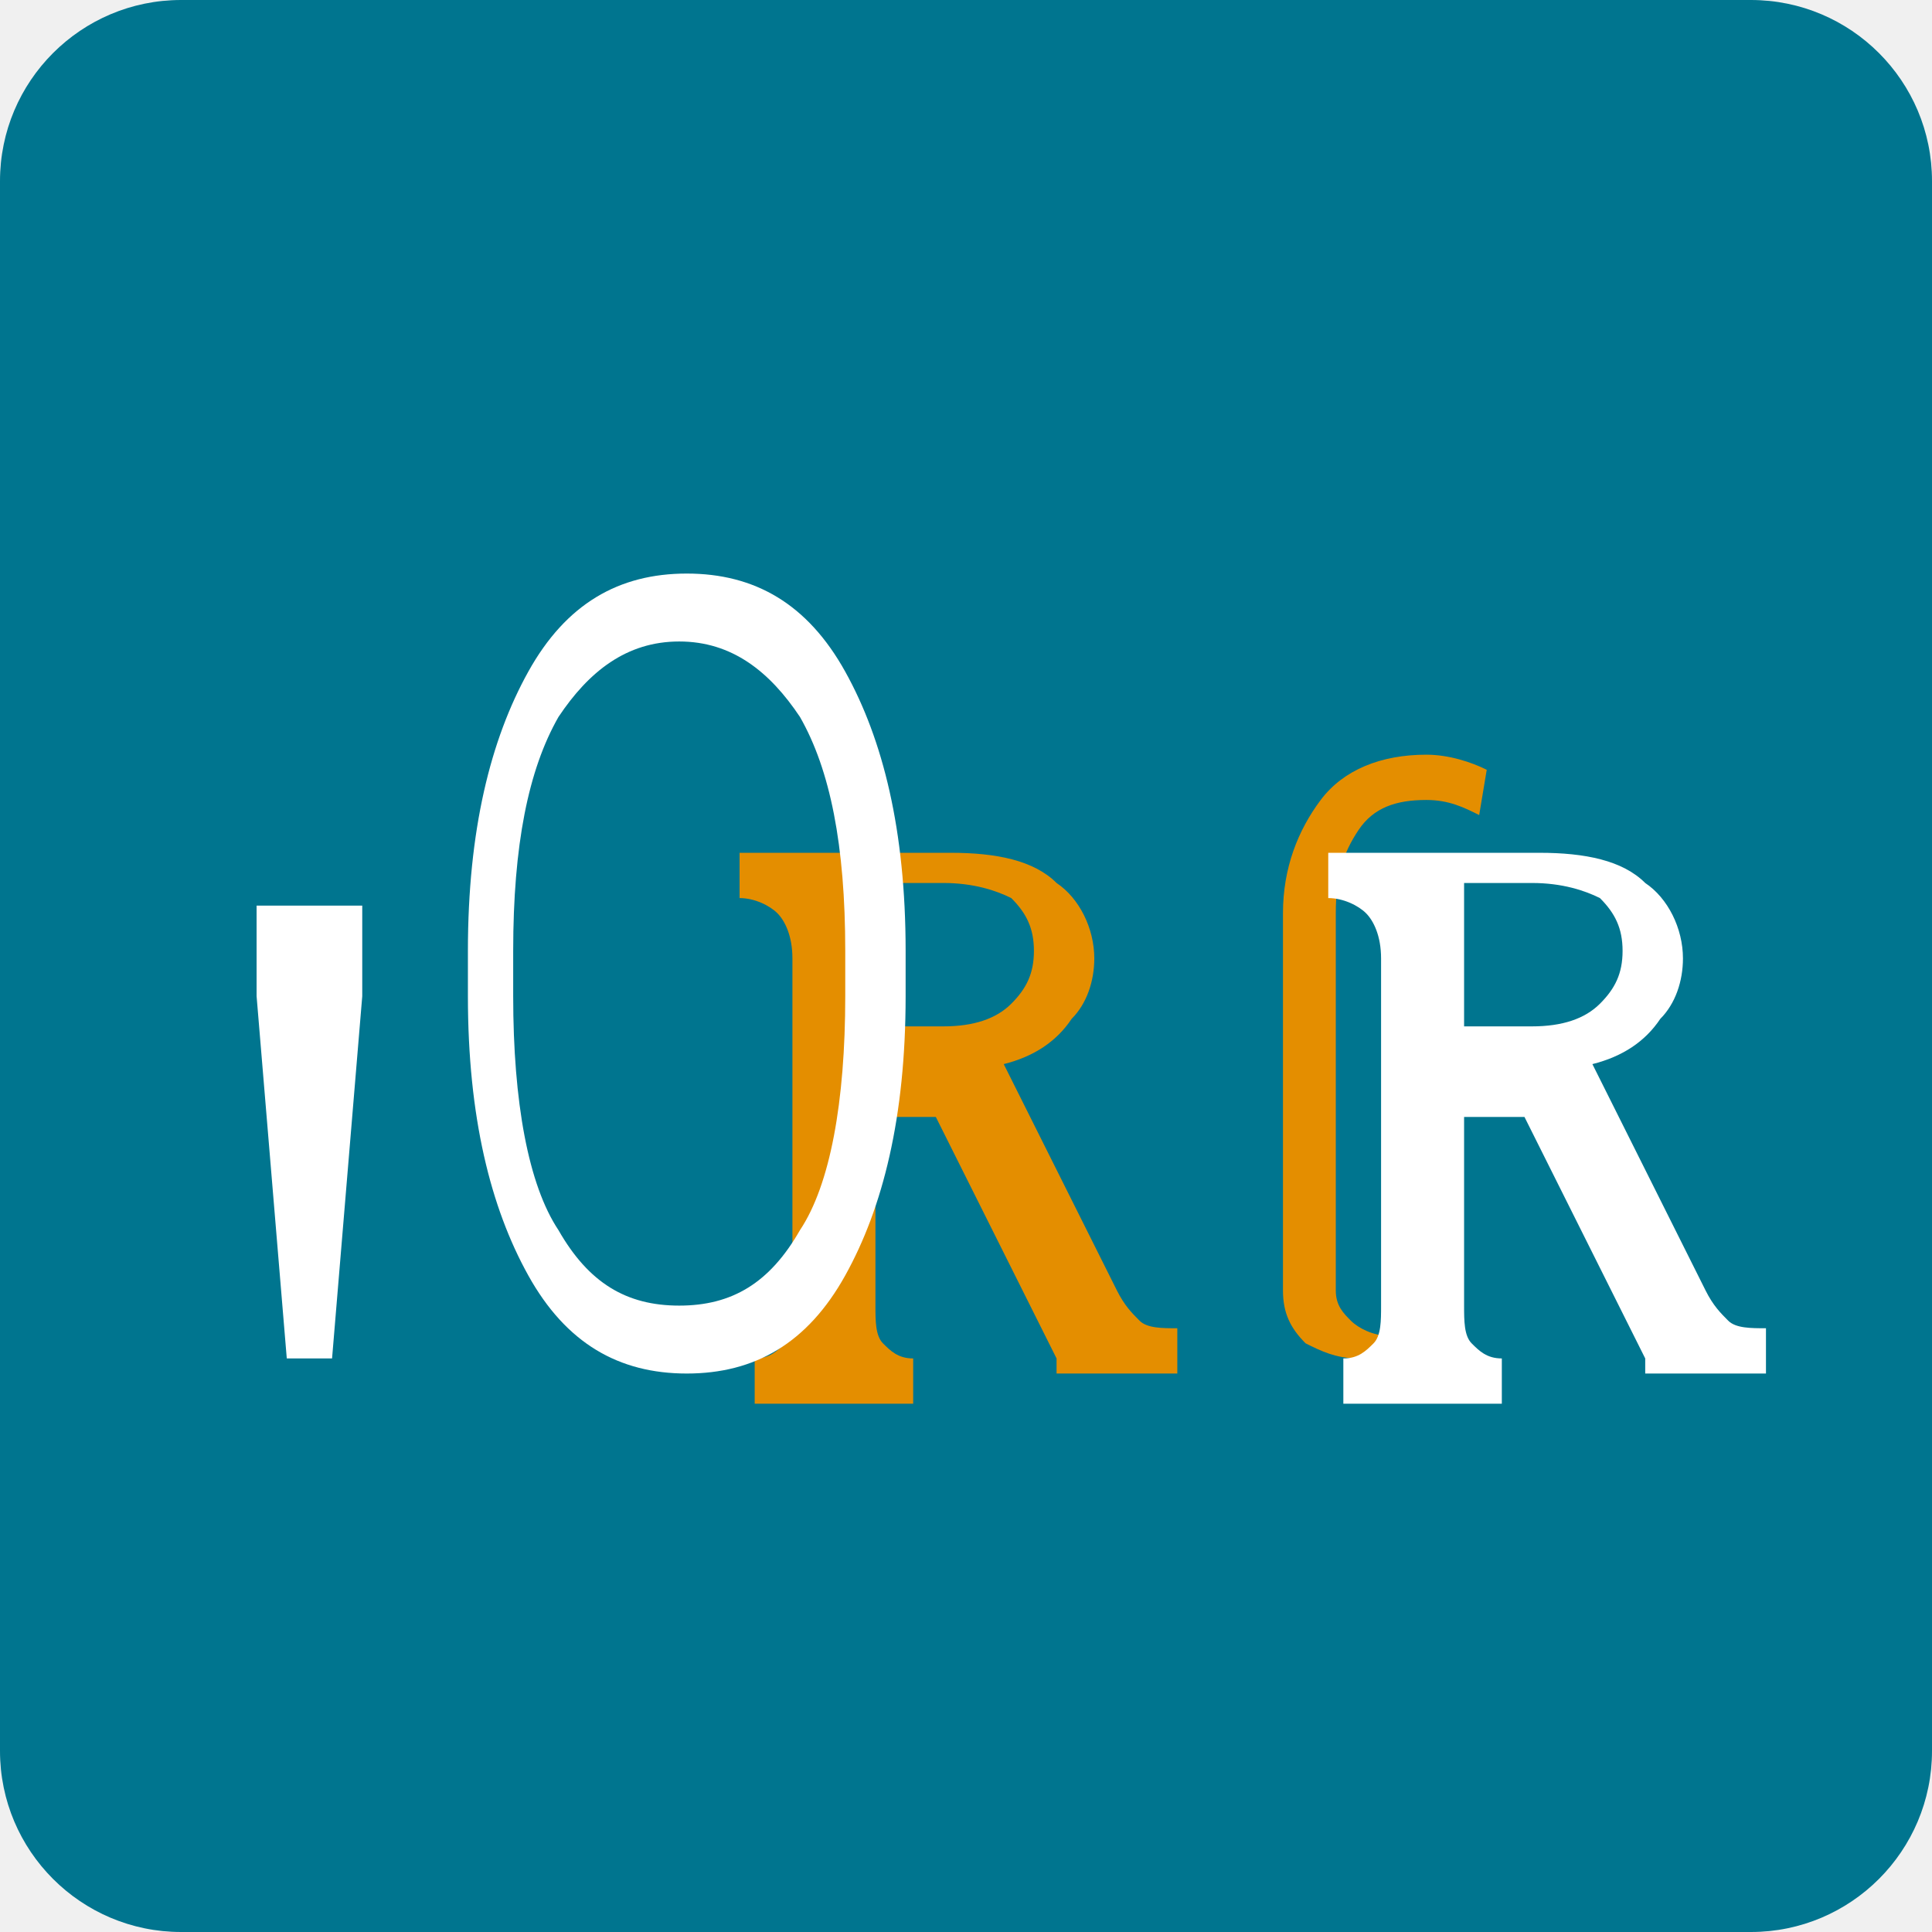
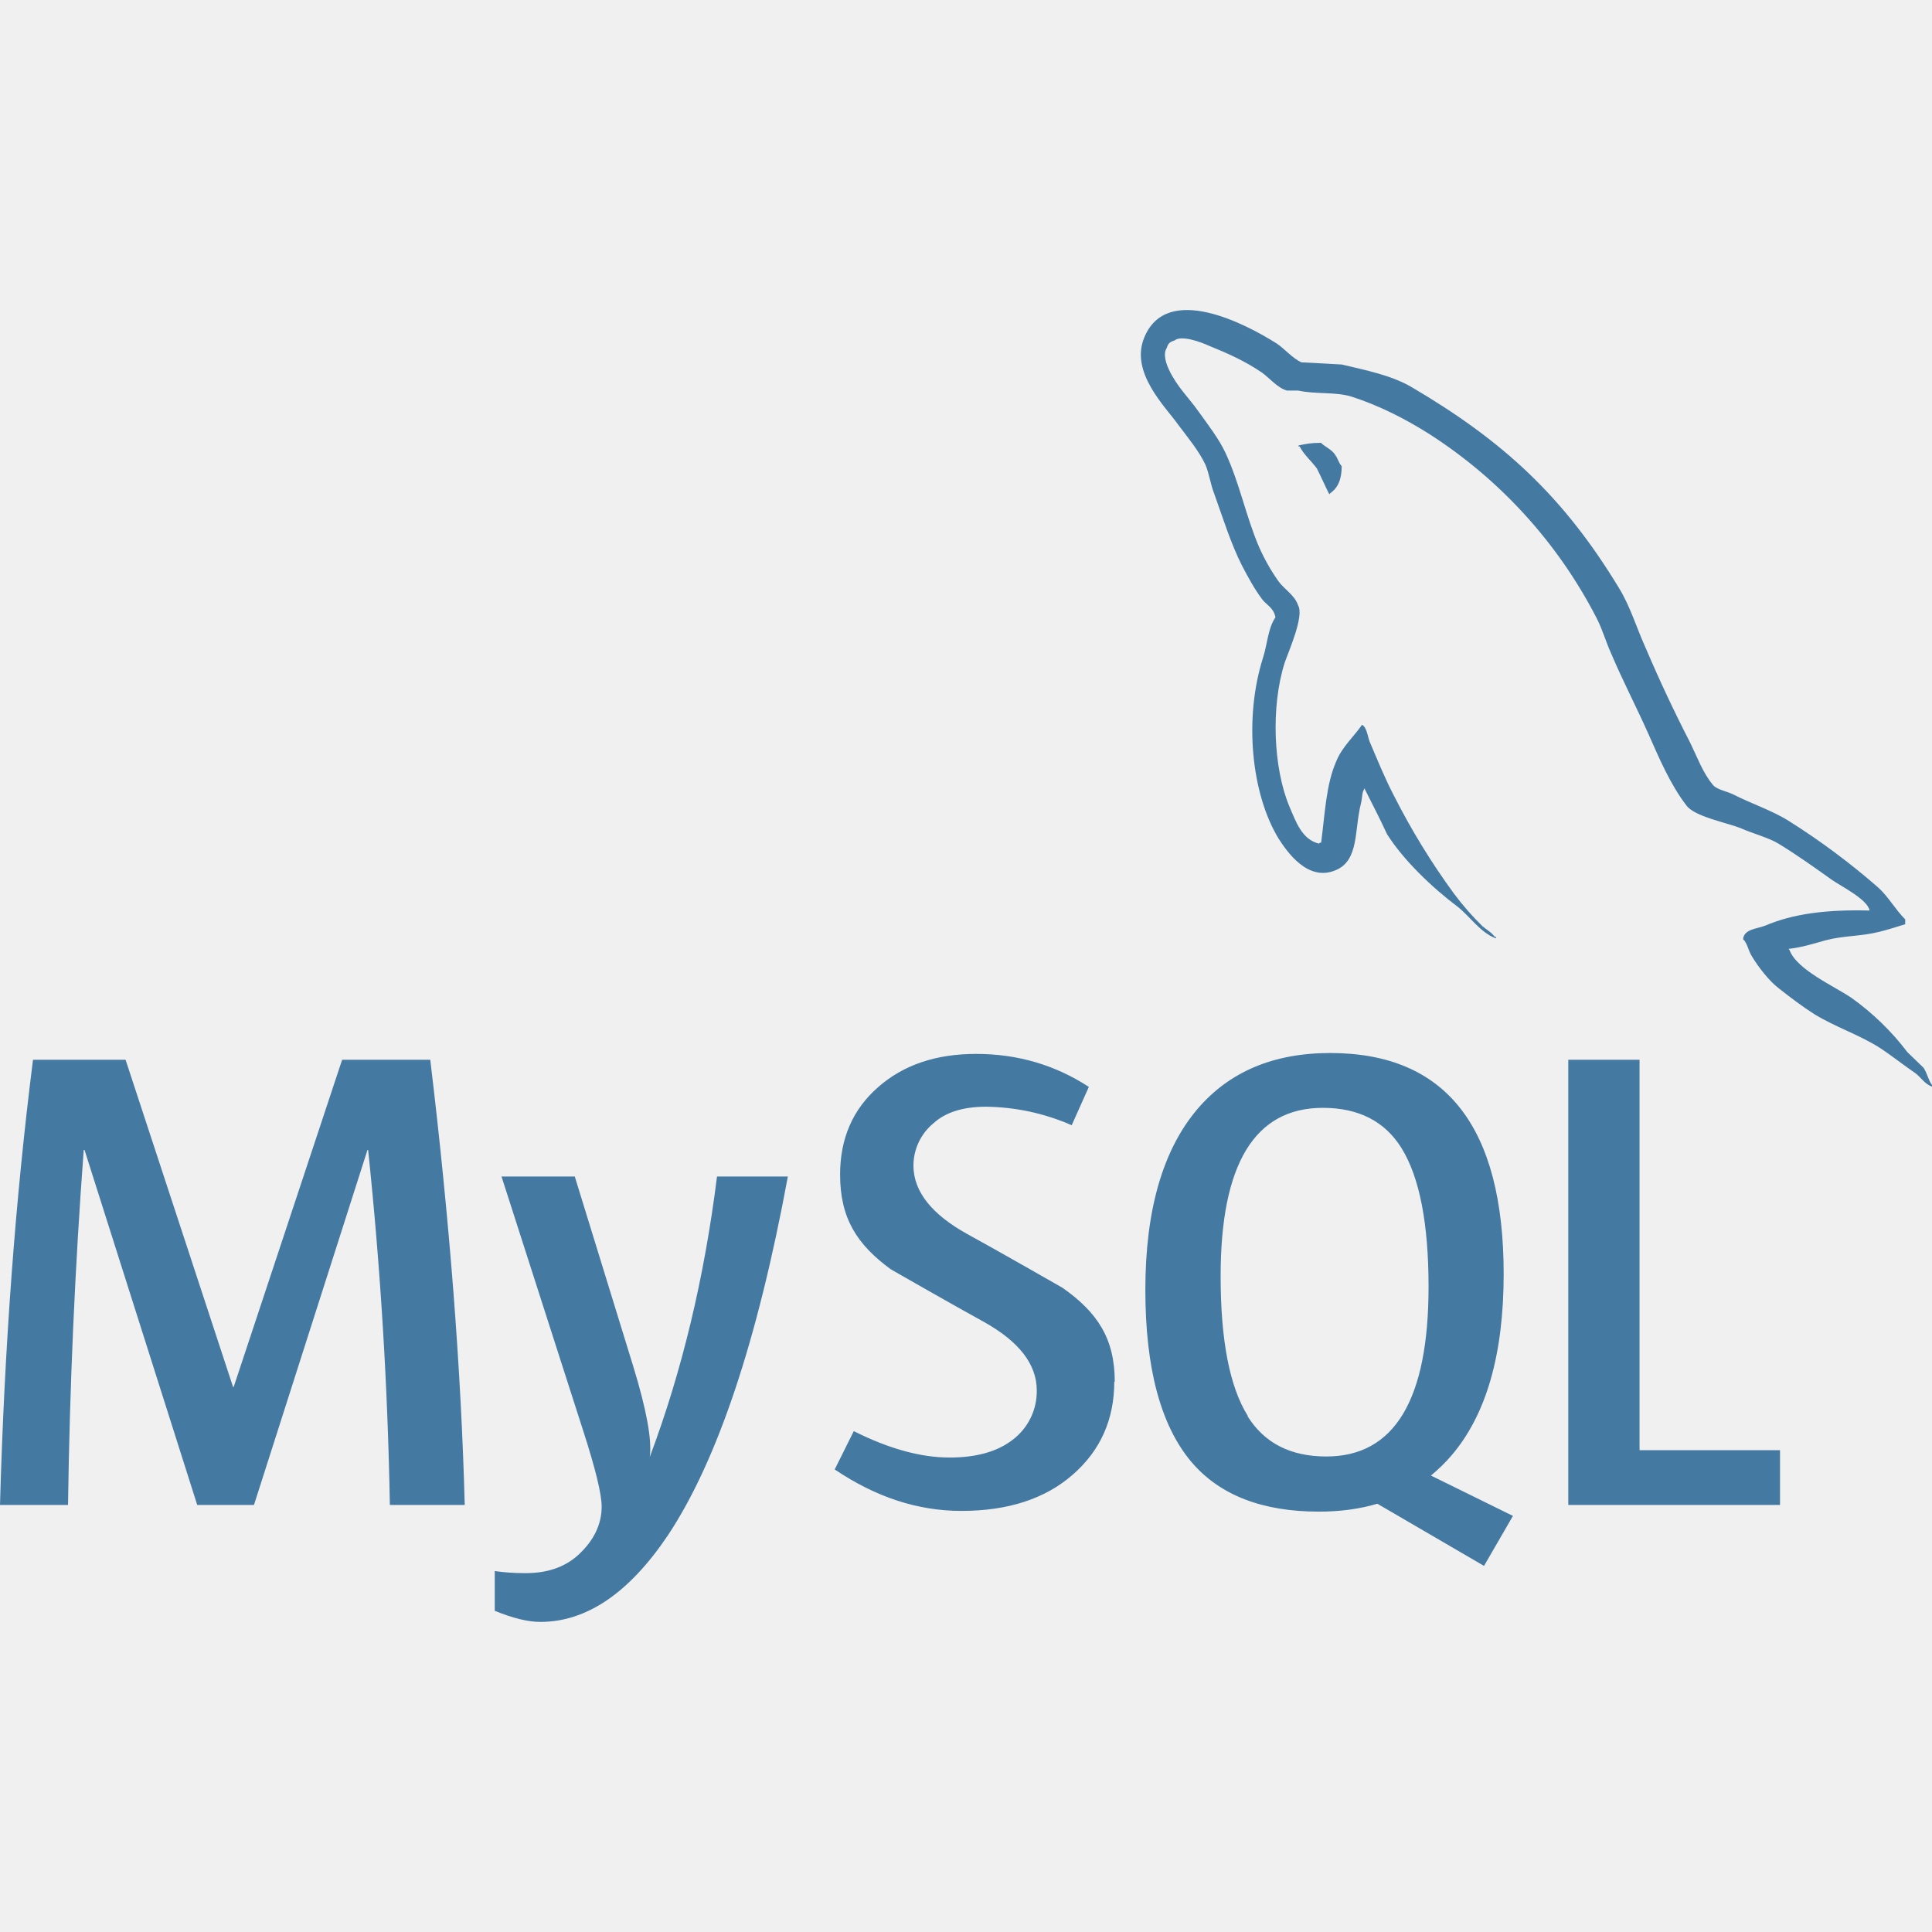
- <svg xmlns="http://www.w3.org/2000/svg" viewBox="0 0 256 256">
-   <rect width="256" height="256" rx="24" fill="#00758F" />
-   <path fill="#E48E00" d="M180 180c-3 0-5-1-7-2-2-2-3-4-3-7v-50c0-6 2-11 5-15s8-6 14-6c3 0 6 1 8 2l-1 6c-2-1-4-2-7-2-4 0-7 1-9 4-2 3-3 6-3 11v50c0 2 1 3 2 4 1 1 3 2 5 2v6zm-40 0l-16-32h-8v25c0 2 0 4 1 5 1 1 2 2 4 2v6h-21v-6c2 0 3-1 4-2 1-1 1-3 1-5v-46c0-3-1-5-2-6-1-1-3-2-5-2v-6h28c6 0 11 1 14 4 3 2 5 6 5 10 0 3-1 6-3 8-2 3-5 5-9 6l15 30c1 2 2 3 3 4 1 1 3 1 5 1v6h-16zm-24-44h9c4 0 7-1 9-3 2-2 3-4 3-7 0-3-1-5-3-7-2-1-5-2-9-2h-9v19z" />
-   <path fill="#FFF" d="M48 132l-4 48h-6l-4-48v-12h14v12zm72 0c0 16-3 28-8 37s-12 13-21 13c-9 0-16-4-21-13s-8-21-8-37v-6c0-16 3-28 8-37s12-13 21-13c9 0 16 4 21 13s8 21 8 37v6zm-8-6c0-14-2-24-6-31-4-6-9-10-16-10s-12 4-16 10c-4 7-6 17-6 31v6c0 14 2 25 6 31 4 7 9 10 16 10s12-3 16-10c4-6 6-17 6-31v-6zm106 54l-16-32h-8v25c0 2 0 4 1 5 1 1 2 2 4 2v6h-21v-6c2 0 3-1 4-2 1-1 1-3 1-5v-46c0-3-1-5-2-6-1-1-3-2-5-2v-6h28c6 0 11 1 14 4 3 2 5 6 5 10 0 3-1 6-3 8-2 3-5 5-9 6l15 30c1 2 2 3 3 4 1 1 3 1 5 1v6h-16zm-24-44h9c4 0 7-1 9-3 2-2 3-4 3-7 0-3-1-5-3-7-2-1-5-2-9-2h-9v19z" />
+ <svg xmlns="http://www.w3.org/2000/svg" fill="#4479A1" role="img" viewBox="0 0 24 24">
+   <path d="M16.405 5.501c-.115 0-.193.014-.274.033v.013h.014c.054.104.146.18.214.273.054.107.1.214.154.32l.014-.015c.094-.066.14-.172.14-.333-.04-.047-.046-.094-.08-.14-.04-.067-.126-.1-.18-.153zM5.77 18.695h-.927a50.854 50.854 0 00-.27-4.41h-.008l-1.41 4.41H2.45l-1.4-4.41h-.01a72.892 72.892 0 00-.195 4.41H0c.055-1.966.192-3.81.41-5.53h1.15l1.335 4.064h.008l1.347-4.064h1.095c.242 2.015.384 3.86.428 5.53zm4.017-4.08c-.378 2.045-.876 3.533-1.492 4.46-.482.716-1.01 1.073-1.583 1.073-.153 0-.34-.046-.566-.138v-.494c.11.017.24.026.386.026.268 0 .483-.075.647-.222.197-.18.295-.382.295-.605 0-.155-.077-.47-.23-.944L6.23 14.615h.91l.727 2.36c.164.536.233.91.205 1.123.4-1.064.678-2.227.835-3.483zm12.325 4.08h-2.63v-5.53h.885v4.85h1.745zm-3.32.135l-1.016-.5c.09-.076.177-.158.255-.25.433-.506.648-1.258.648-2.253 0-1.83-.718-2.746-2.155-2.746-.704 0-1.254.232-1.65.697-.43.508-.646 1.256-.646 2.245 0 .972.19 1.686.574 2.14.35.41.877.615 1.583.615.264 0 .506-.033.725-.098l1.325.772.36-.622zM15.5 17.588c-.225-.36-.337-.94-.337-1.736 0-1.393.424-2.09 1.27-2.09.443 0 .77.167.977.5.224.362.336.936.336 1.723 0 1.404-.424 2.108-1.27 2.108-.445 0-.77-.167-.978-.5zm-1.658-.425c0 .47-.172.856-.516 1.156-.344.3-.803.45-1.384.45-.543 0-1.064-.172-1.573-.515l.237-.476c.438.22.833.328 1.19.328.332 0 .593-.073.783-.22a.754.754 0 00.3-.615c0-.33-.23-.61-.648-.845-.388-.213-1.163-.657-1.163-.657-.422-.307-.632-.636-.632-1.177 0-.45.157-.81.47-1.085.315-.278.72-.415 1.22-.415.512 0 .98.136 1.4.41l-.213.476a2.726 2.726 0 00-1.064-.23c-.283 0-.502.068-.654.206a.685.685 0 00-.248.524c0 .328.234.61.666.85.393.215 1.187.67 1.187.67.433.305.648.63.648 1.168zm9.382-5.852c-.535-.014-.95.04-1.297.188-.1.04-.26.04-.274.167.055.053.063.14.11.214.08.134.218.313.346.407.14.11.28.216.427.31.26.16.555.255.81.416.145.094.293.213.44.313.073.05.12.14.214.172v-.02c-.046-.06-.06-.147-.105-.214-.067-.067-.134-.127-.2-.193a3.223 3.223 0 00-.695-.675c-.214-.146-.682-.35-.77-.595l-.013-.014c.146-.013.32-.066.46-.106.227-.06.435-.047.67-.106.106-.027.213-.06.32-.094v-.06c-.12-.12-.21-.283-.334-.395a8.867 8.867 0 00-1.104-.823c-.21-.134-.476-.22-.697-.334-.08-.04-.214-.06-.26-.127-.12-.146-.19-.34-.275-.514a17.69 17.69 0 01-.547-1.163c-.12-.262-.193-.523-.34-.763-.69-1.137-1.437-1.826-2.586-2.5-.247-.14-.543-.2-.856-.274-.167-.008-.334-.02-.5-.027-.11-.047-.216-.174-.31-.235-.38-.24-1.364-.76-1.644-.072-.18.434.267.862.422 1.082.115.153.26.328.34.5.047.116.06.235.107.356.106.294.207.622.347.897.073.14.153.287.247.413.054.073.146.107.167.227-.094.136-.1.334-.154.5-.24.757-.146 1.693.194 2.25.107.166.362.534.703.393.3-.12.234-.5.32-.835.02-.08.007-.133.048-.187v.015c.094.188.188.367.274.555.206.328.566.668.867.895.16.12.287.328.487.402v-.02h-.015c-.043-.058-.1-.086-.154-.133a3.445 3.445 0 01-.35-.4 8.76 8.76 0 01-.747-1.218c-.11-.21-.202-.436-.29-.643-.04-.08-.04-.2-.107-.24-.1.146-.247.273-.32.453-.127.288-.14.642-.188 1.01-.027.007-.014 0-.027.014-.214-.052-.287-.274-.367-.46-.2-.475-.233-1.238-.06-1.785.047-.14.247-.582.167-.716-.042-.127-.174-.2-.247-.303a2.478 2.478 0 01-.24-.427c-.16-.374-.24-.788-.414-1.162-.08-.173-.22-.354-.334-.513-.127-.18-.267-.307-.368-.52-.033-.073-.08-.194-.027-.274.014-.054.042-.075.094-.09.088-.072.335.022.422.062.247.1.455.194.662.334.094.066.195.193.315.226h.14c.214.047.455.014.655.073.355.114.675.28.962.46a5.953 5.953 0 012.085 2.286c.08.154.115.295.188.455.14.33.313.663.455.982.14.315.275.636.476.897.1.14.502.213.682.286.133.06.34.115.46.188.23.14.454.3.67.454.11.076.443.243.463.378z" />
</svg>
